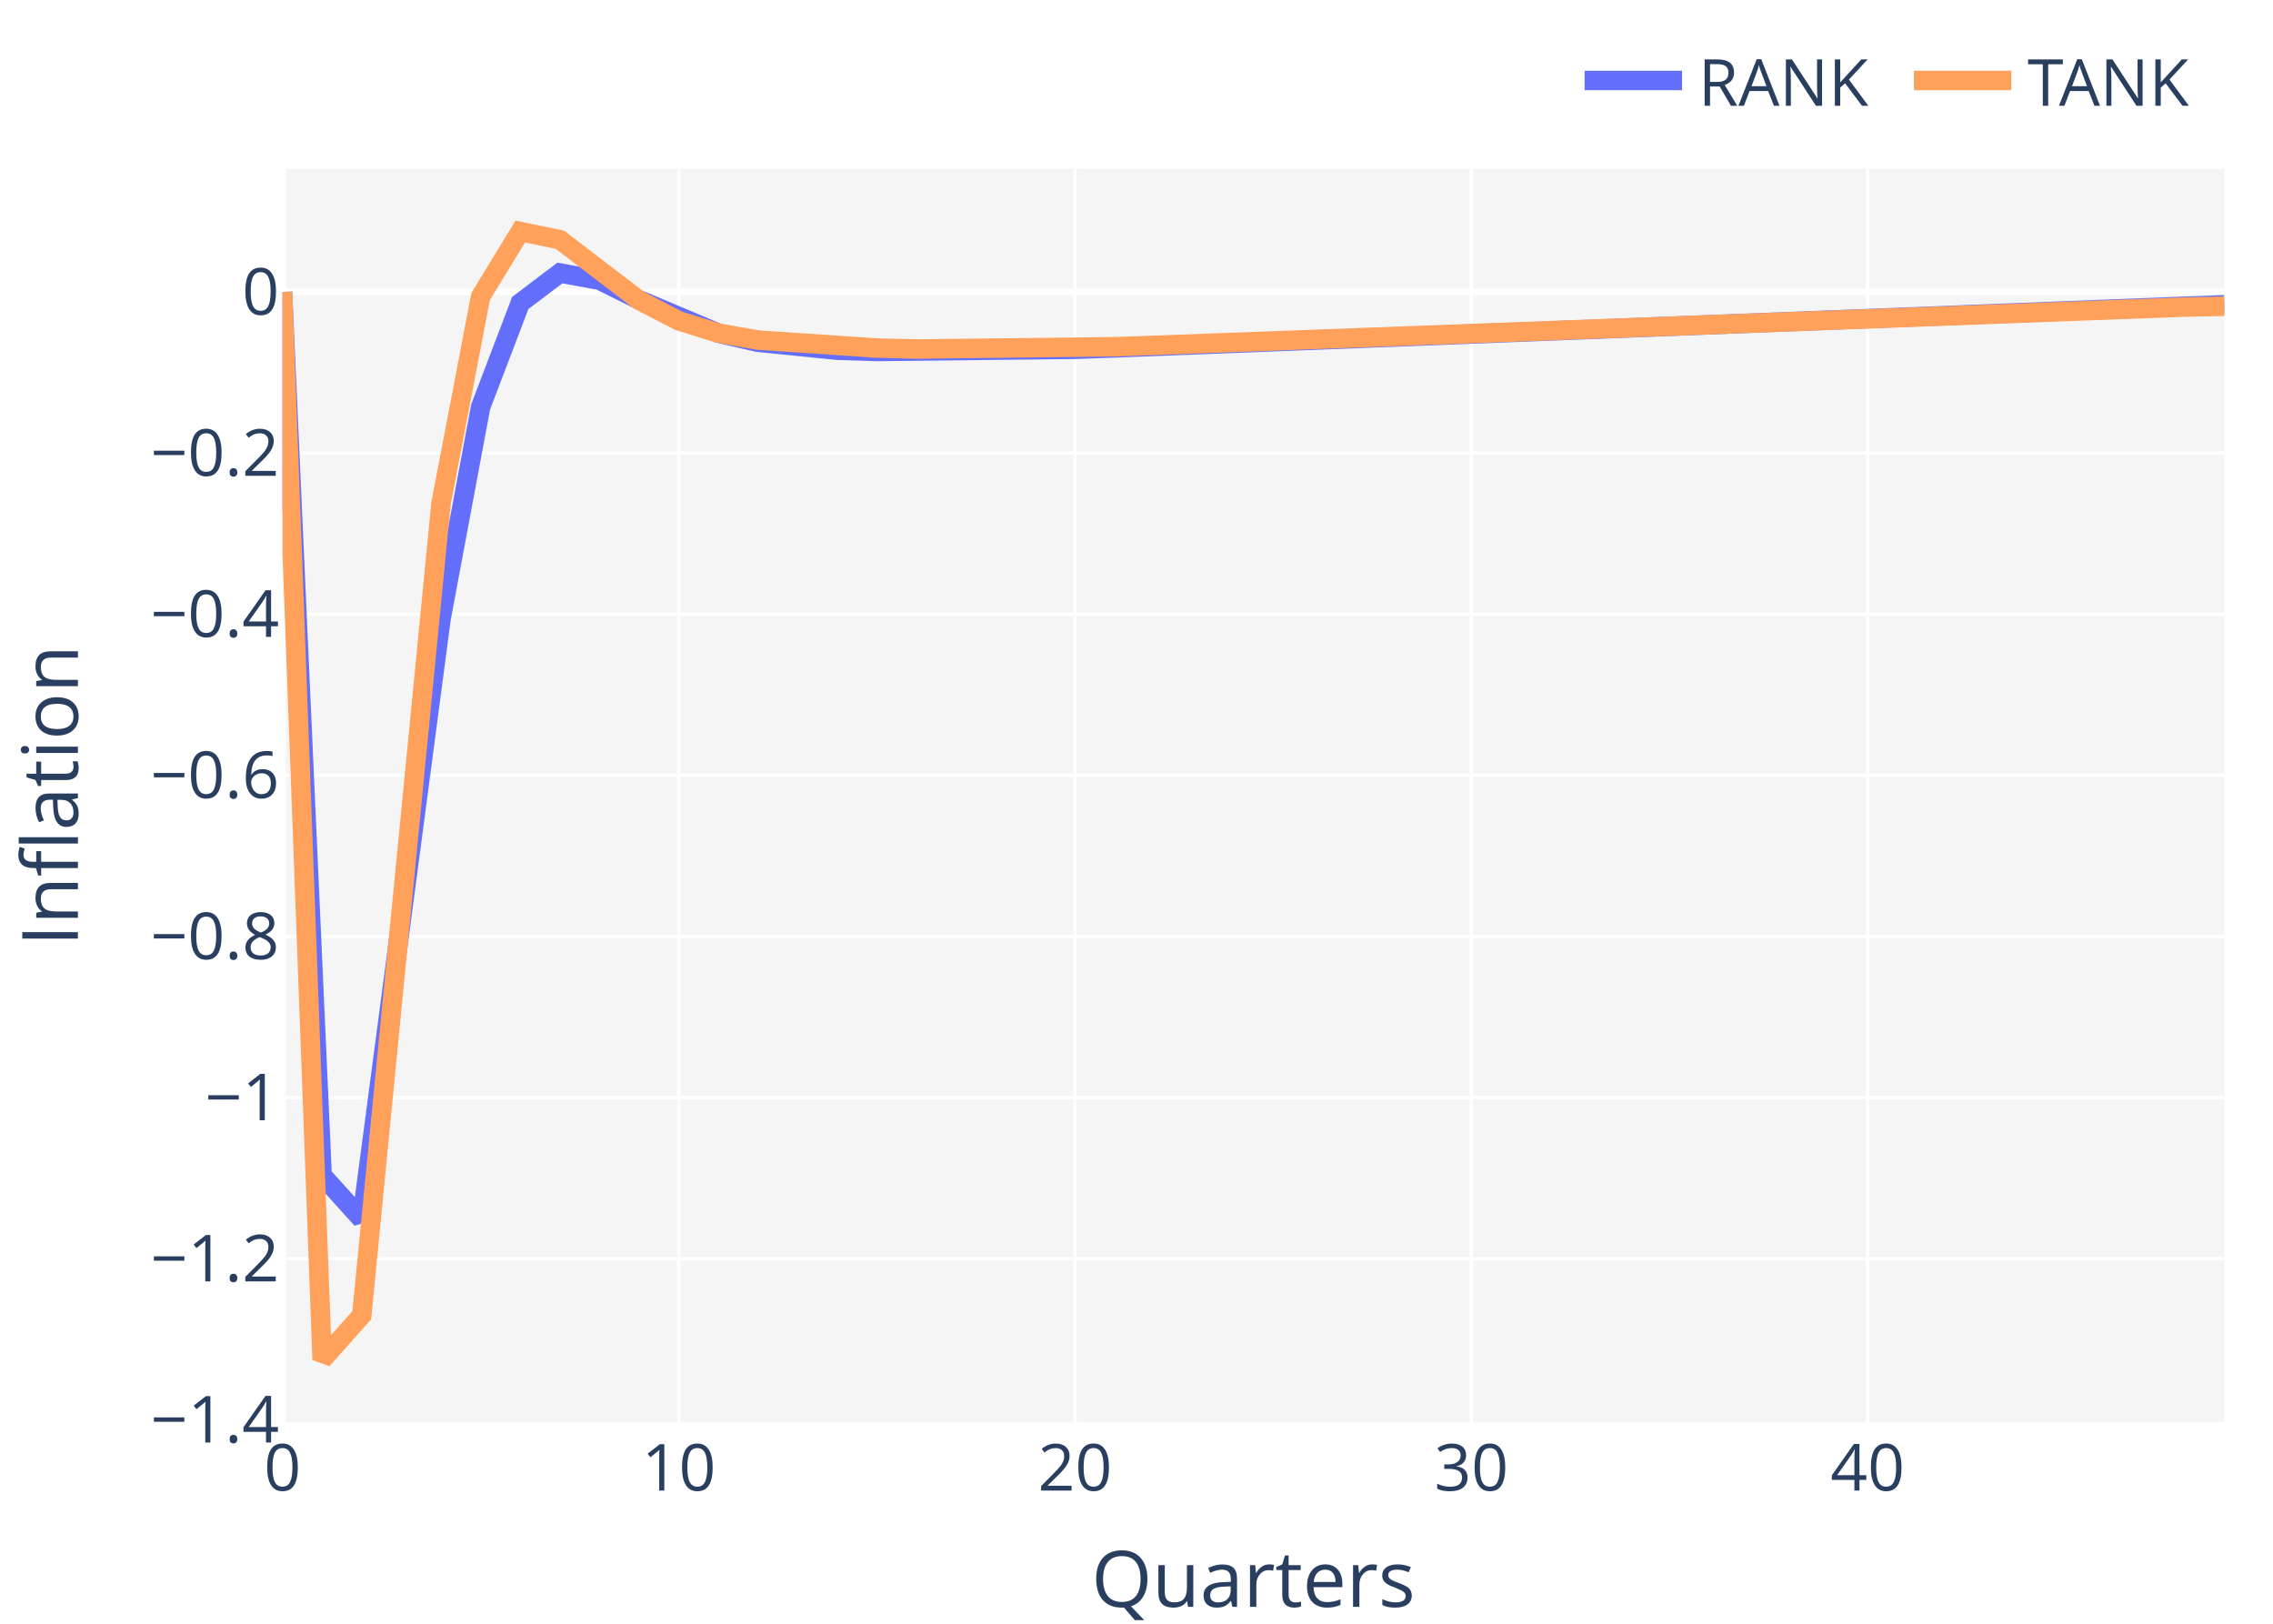
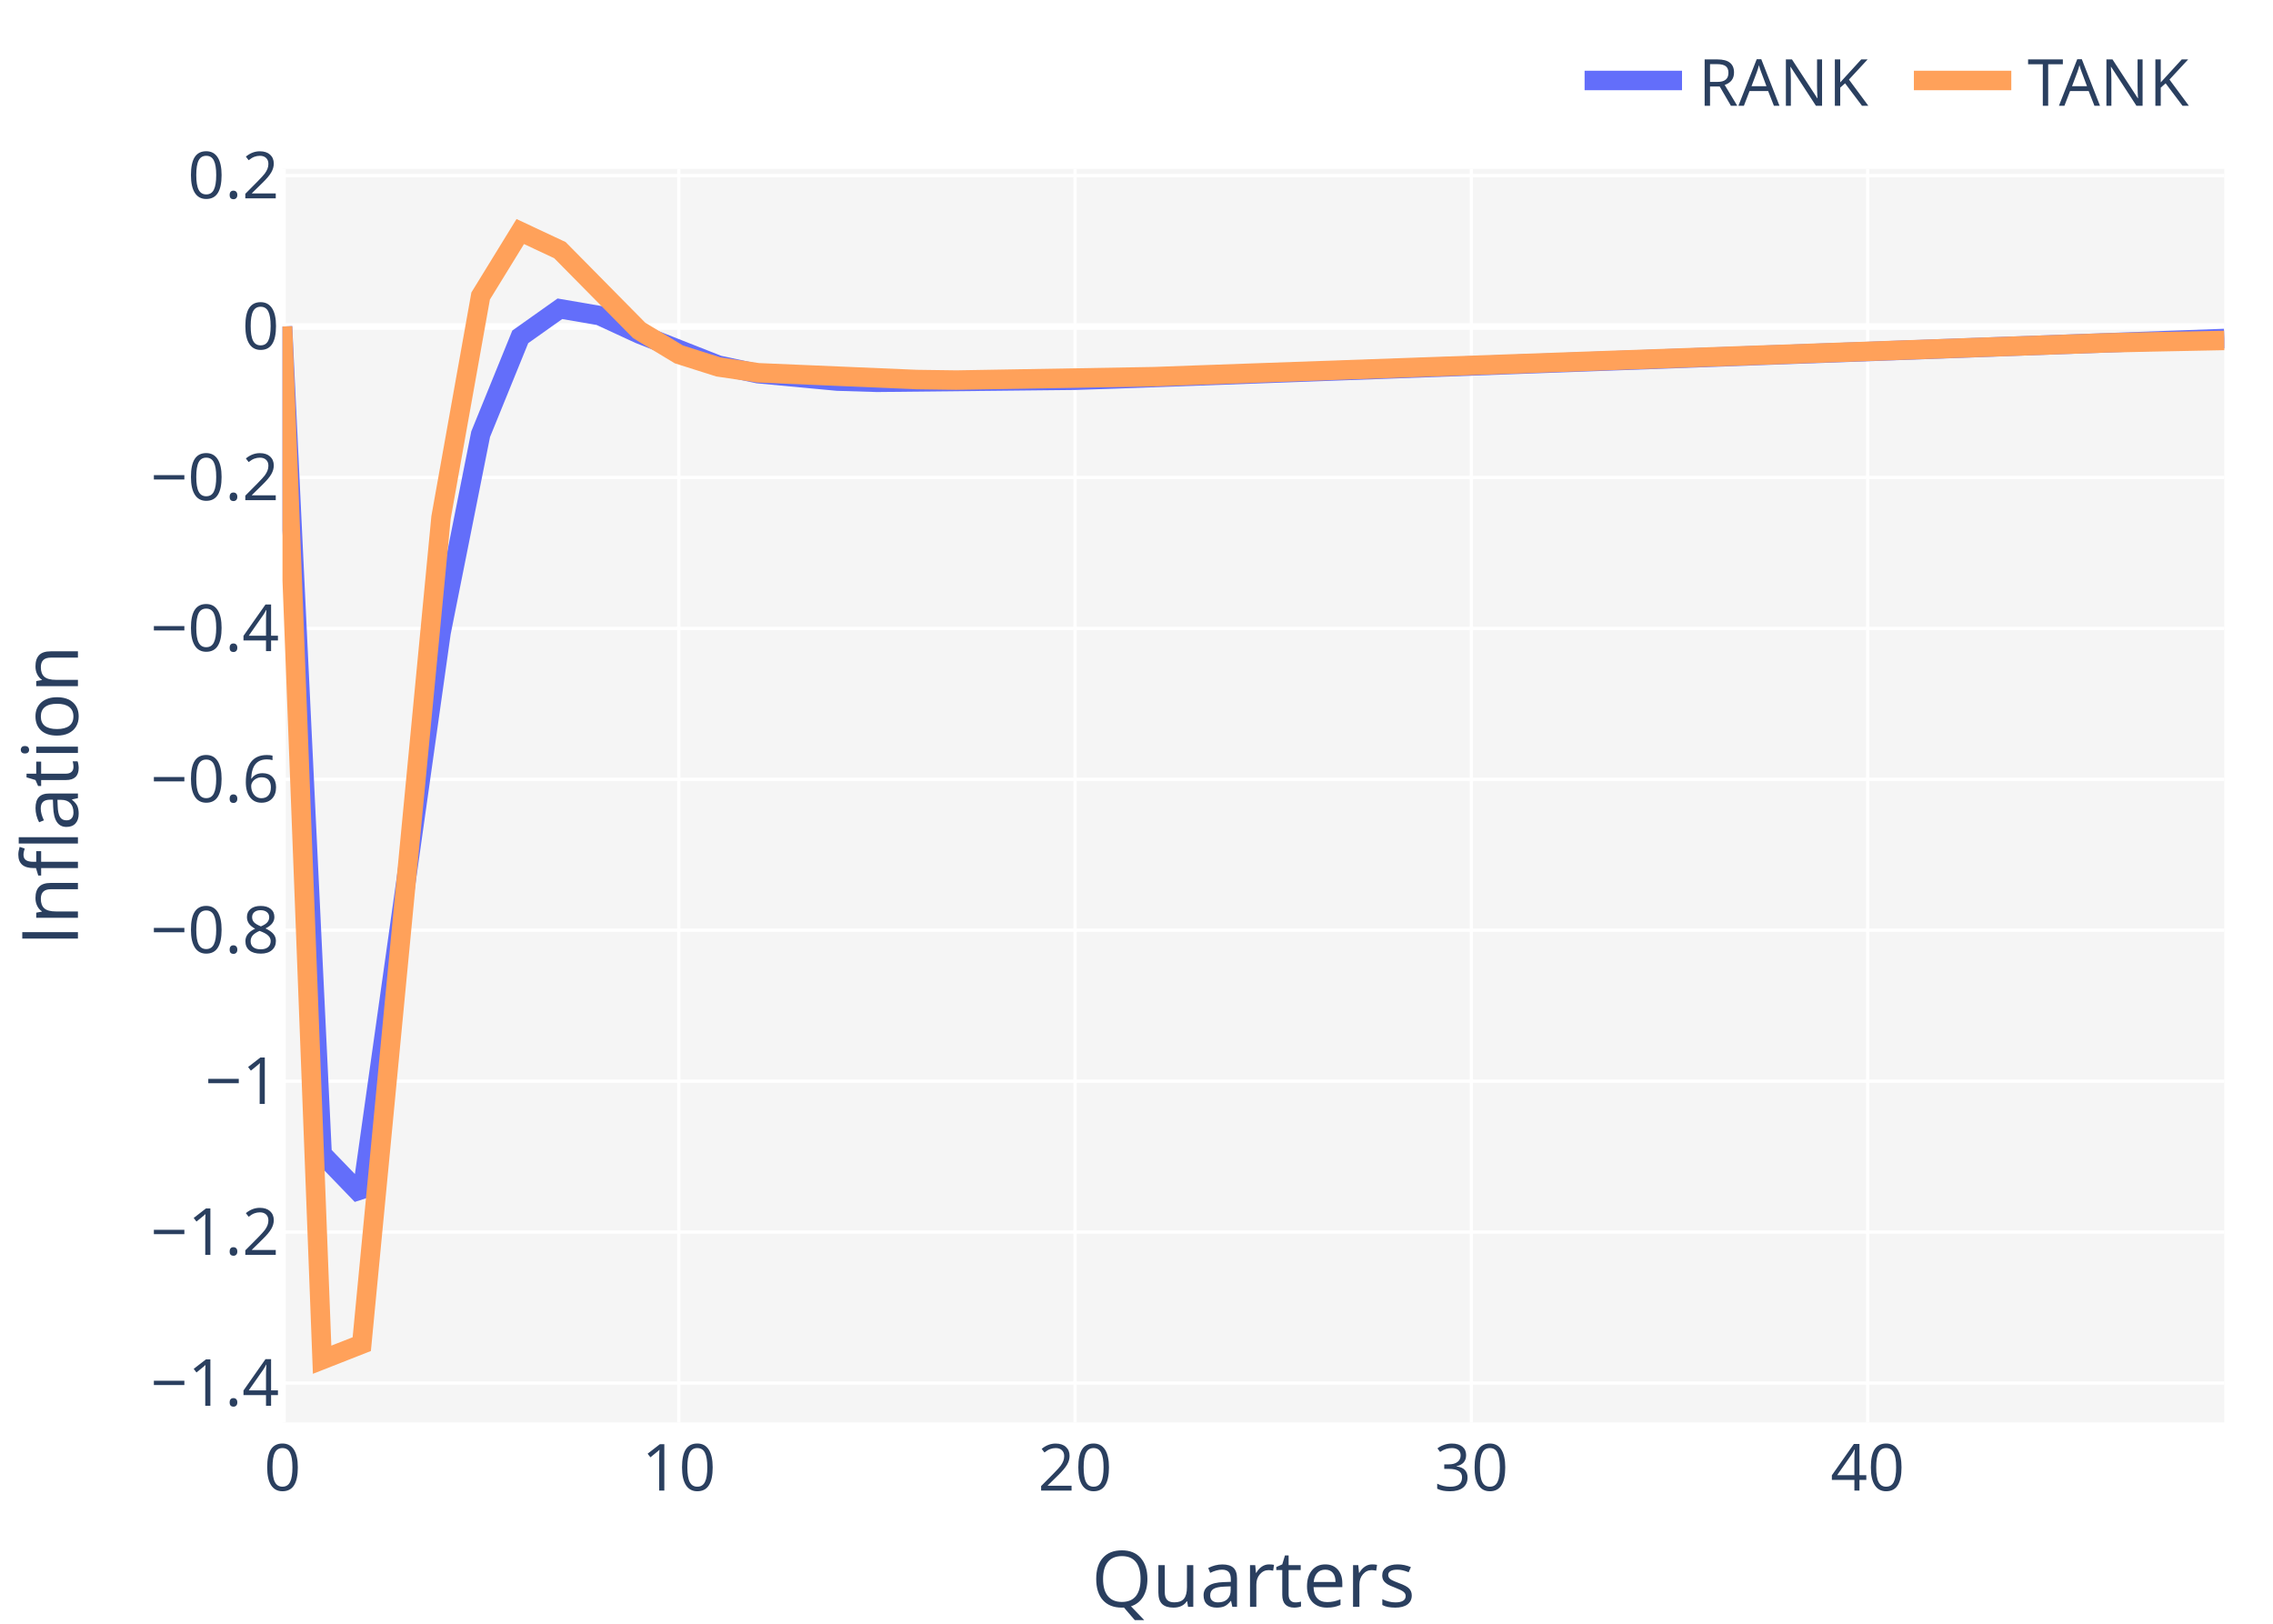
<svg xmlns="http://www.w3.org/2000/svg" class="main-svg" width="700" height="500" style="" viewBox="0 0 700 500">
  <rect x="0" y="0" width="700" height="500" style="fill: rgb(255, 255, 255); fill-opacity: 1;" />
-   <defs id="defs-cb0e7f">
+   <defs id="defs-99e8bf">
    <g class="clips">
-       <clipPath id="clipcb0e7fxyplot" class="plotclip">
+       <clipPath id="clip99e8bfxyplot" class="plotclip">
        <rect width="598" height="386" />
      </clipPath>
-       <clipPath class="axesclip" id="clipcb0e7fx">
+       <clipPath class="axesclip" id="clip99e8bfx">
        <rect x="87" y="0" width="598" height="500" />
      </clipPath>
-       <clipPath class="axesclip" id="clipcb0e7fy">
+       <clipPath class="axesclip" id="clip99e8bfy">
        <rect x="0" y="52" width="700" height="386" />
      </clipPath>
-       <clipPath class="axesclip" id="clipcb0e7fxy">
+       <clipPath class="axesclip" id="clip99e8bfxy">
        <rect x="87" y="52" width="598" height="386" />
      </clipPath>
    </g>
    <g class="gradients" />
    <g class="patterns" />
  </defs>
  <g class="bglayer">
    <rect class="bg" x="87" y="52" width="598" height="386" style="fill: rgb(245, 245, 245); fill-opacity: 1; stroke-width: 0;" />
  </g>
  <g class="layer-below">
    <g class="imagelayer" />
    <g class="shapelayer" />
  </g>
  <g class="cartesianlayer">
    <g class="subplot xy">
      <g class="layer-subplot">
        <g class="shapelayer" />
        <g class="imagelayer" />
      </g>
      <g class="minor-gridlayer">
        <g class="x" />
        <g class="y" />
      </g>
      <g class="gridlayer">
        <g class="x">
          <path class="xgrid crisp" transform="translate(209.04,0)" d="M0,52v386" style="stroke: rgb(255, 255, 255); stroke-opacity: 1; stroke-width: 1px;" />
          <path class="xgrid crisp" transform="translate(331.08,0)" d="M0,52v386" style="stroke: rgb(255, 255, 255); stroke-opacity: 1; stroke-width: 1px;" />
          <path class="xgrid crisp" transform="translate(453.12,0)" d="M0,52v386" style="stroke: rgb(255, 255, 255); stroke-opacity: 1; stroke-width: 1px;" />
          <path class="xgrid crisp" transform="translate(575.16,0)" d="M0,52v386" style="stroke: rgb(255, 255, 255); stroke-opacity: 1; stroke-width: 1px;" />
        </g>
        <g class="y">
-           <path class="ygrid crisp" transform="translate(0,387.58)" d="M87,0h598" style="stroke: rgb(255, 255, 255); stroke-opacity: 1; stroke-width: 1px;" />
-           <path class="ygrid crisp" transform="translate(0,337.96)" d="M87,0h598" style="stroke: rgb(255, 255, 255); stroke-opacity: 1; stroke-width: 1px;" />
-           <path class="ygrid crisp" transform="translate(0,288.35)" d="M87,0h598" style="stroke: rgb(255, 255, 255); stroke-opacity: 1; stroke-width: 1px;" />
-           <path class="ygrid crisp" transform="translate(0,238.74)" d="M87,0h598" style="stroke: rgb(255, 255, 255); stroke-opacity: 1; stroke-width: 1px;" />
-           <path class="ygrid crisp" transform="translate(0,189.12)" d="M87,0h598" style="stroke: rgb(255, 255, 255); stroke-opacity: 1; stroke-width: 1px;" />
-           <path class="ygrid crisp" transform="translate(0,139.51)" d="M87,0h598" style="stroke: rgb(255, 255, 255); stroke-opacity: 1; stroke-width: 1px;" />
+           <path class="ygrid crisp" transform="translate(0,425.88)" d="M87,0h598" style="stroke: rgb(255, 255, 255); stroke-opacity: 1; stroke-width: 1px;" />
+           <path class="ygrid crisp" transform="translate(0,379.41)" d="M87,0h598" style="stroke: rgb(255, 255, 255); stroke-opacity: 1; stroke-width: 1px;" />
+           <path class="ygrid crisp" transform="translate(0,332.93)" d="M87,0h598" style="stroke: rgb(255, 255, 255); stroke-opacity: 1; stroke-width: 1px;" />
+           <path class="ygrid crisp" transform="translate(0,286.45)" d="M87,0h598" style="stroke: rgb(255, 255, 255); stroke-opacity: 1; stroke-width: 1px;" />
+           <path class="ygrid crisp" transform="translate(0,239.98)" d="M87,0h598" style="stroke: rgb(255, 255, 255); stroke-opacity: 1; stroke-width: 1px;" />
+           <path class="ygrid crisp" transform="translate(0,193.5)" d="M87,0h598" style="stroke: rgb(255, 255, 255); stroke-opacity: 1; stroke-width: 1px;" />
+           <path class="ygrid crisp" transform="translate(0,147.02)" d="M87,0h598" style="stroke: rgb(255, 255, 255); stroke-opacity: 1; stroke-width: 1px;" />
+           <path class="ygrid crisp" transform="translate(0,54.07)" d="M87,0h598" style="stroke: rgb(255, 255, 255); stroke-opacity: 1; stroke-width: 1px;" />
        </g>
      </g>
      <g class="zerolinelayer">
        <path class="xzl zl crisp" transform="translate(87,0)" d="M0,52v386" style="stroke: rgb(255, 255, 255); stroke-opacity: 1; stroke-width: 2px;" />
-         <path class="yzl zl crisp" transform="translate(0,89.9)" d="M87,0h598" style="stroke: rgb(255, 255, 255); stroke-opacity: 1; stroke-width: 2px;" />
+         <path class="yzl zl crisp" transform="translate(0,100.55)" d="M87,0h598" style="stroke: rgb(255, 255, 255); stroke-opacity: 1; stroke-width: 2px;" />
      </g>
      <path class="xlines-below" />
      <path class="ylines-below" />
      <g class="overlines-below" />
      <g class="xaxislayer-below" />
      <g class="yaxislayer-below" />
      <g class="overaxes-below" />
-       <g class="plot" transform="translate(87,52)" clip-path="url(#clipcb0e7fxyplot)">
+       <g class="plot" transform="translate(87,52)" clip-path="url(#clip99e8bfxyplot)">
        <g class="scatterlayer mlayer">
-           <g class="trace scatter traced82e69" style="stroke-miterlimit: 2; opacity: 1;">
+           <g class="trace scatter tracebe873c" style="stroke-miterlimit: 2; opacity: 1;">
            <g class="fills" />
            <g class="errorbars" />
            <g class="lines">
-               <path class="js-line" d="M0,37.9L12.2,309.93L24.41,323.43L48.82,138.57L61.02,73.3L73.22,41.3L85.43,32.06L97.63,34.3L109.84,40.33L134.24,50.6L146.45,53.4L170.86,55.84L183.06,56.23L244.08,55.55L256.29,55.12L598,41.84" style="vector-effect: non-scaling-stroke; fill: none; stroke: rgb(99, 110, 250); stroke-opacity: 1; stroke-width: 6px; opacity: 1;" />
+               <path class="js-line" d="M0,48.55L12.2,303.38L24.41,316.03L48.82,142.86L61.02,81.71L73.22,51.73L85.43,43.08L97.63,45.18L109.84,50.82L134.24,60.45L146.45,63.06L170.86,65.35L183.06,65.72L244.08,65.08L256.29,64.68L598,52.24" style="vector-effect: non-scaling-stroke; fill: none; stroke: rgb(99, 110, 250); stroke-opacity: 1; stroke-width: 6px; opacity: 1;" />
            </g>
            <g class="points" />
            <g class="text" />
          </g>
-           <g class="trace scatter traceb08ab8" style="stroke-miterlimit: 2; opacity: 1;">
+           <g class="trace scatter trace9fa866" style="stroke-miterlimit: 2; opacity: 1;">
            <g class="fills" />
            <g class="errorbars" />
            <g class="lines">
-               <path class="js-line" d="M0,37.9L12.2,366.7L24.41,353.01L48.82,103.01L61.02,39.3L73.22,19.3L85.43,21.83L109.84,40.48L122.04,46.8L134.24,50.59L146.45,52.72L183.06,55.18L195.27,55.48L256.29,54.77L268.49,54.34L585.8,42.56L598,42.3" style="vector-effect: non-scaling-stroke; fill: none; stroke: rgb(255, 161, 90); stroke-opacity: 1; stroke-width: 6px; opacity: 1;" />
+               <path class="js-line" d="M0,48.55L12.2,366.7L24.41,361.9L48.82,107.35L61.02,39.15L73.22,19.3L85.43,25.02L109.84,49.74L122.04,57.12L134.24,60.99L146.45,62.79L195.27,64.87L207.47,65.04L268.49,63.99L280.69,63.54L561.39,53.59L573.59,53.32L598,52.83" style="vector-effect: non-scaling-stroke; fill: none; stroke: rgb(255, 161, 90); stroke-opacity: 1; stroke-width: 6px; opacity: 1;" />
            </g>
            <g class="points" />
            <g class="text" />
          </g>
        </g>
      </g>
      <g class="overplot" />
      <path class="xlines-above crisp" d="M0,0" style="fill: none;" />
      <path class="ylines-above crisp" d="M0,0" style="fill: none;" />
      <g class="overlines-above" />
      <g class="xaxislayer-above">
        <g class="xtick">
          <text text-anchor="middle" x="0" y="459" transform="translate(87,0)" style="font-family: 'Open Sans', verdana, arial, sans-serif; font-size: 20px; fill: rgb(42, 63, 95); fill-opacity: 1; white-space: pre; opacity: 1;">0</text>
        </g>
        <g class="xtick">
          <text text-anchor="middle" x="0" y="459" style="font-family: 'Open Sans', verdana, arial, sans-serif; font-size: 20px; fill: rgb(42, 63, 95); fill-opacity: 1; white-space: pre; opacity: 1;" transform="translate(209.04,0)">10</text>
        </g>
        <g class="xtick">
          <text text-anchor="middle" x="0" y="459" style="font-family: 'Open Sans', verdana, arial, sans-serif; font-size: 20px; fill: rgb(42, 63, 95); fill-opacity: 1; white-space: pre; opacity: 1;" transform="translate(331.08,0)">20</text>
        </g>
        <g class="xtick">
          <text text-anchor="middle" x="0" y="459" style="font-family: 'Open Sans', verdana, arial, sans-serif; font-size: 20px; fill: rgb(42, 63, 95); fill-opacity: 1; white-space: pre; opacity: 1;" transform="translate(453.12,0)">30</text>
        </g>
        <g class="xtick">
          <text text-anchor="middle" x="0" y="459" style="font-family: 'Open Sans', verdana, arial, sans-serif; font-size: 20px; fill: rgb(42, 63, 95); fill-opacity: 1; white-space: pre; opacity: 1;" transform="translate(575.16,0)">40</text>
        </g>
      </g>
      <g class="yaxislayer-above">
        <g class="ytick">
-           <text text-anchor="end" x="86" y="7" transform="translate(0,437.19)" style="font-family: 'Open Sans', verdana, arial, sans-serif; font-size: 20px; fill: rgb(42, 63, 95); fill-opacity: 1; white-space: pre; opacity: 1;">−1.4</text>
-         </g>
-         <g class="ytick">
-           <text text-anchor="end" x="86" y="7" style="font-family: 'Open Sans', verdana, arial, sans-serif; font-size: 20px; fill: rgb(42, 63, 95); fill-opacity: 1; white-space: pre; opacity: 1;" transform="translate(0,387.58)">−1.2</text>
-         </g>
-         <g class="ytick">
-           <text text-anchor="end" x="86" y="7" style="font-family: 'Open Sans', verdana, arial, sans-serif; font-size: 20px; fill: rgb(42, 63, 95); fill-opacity: 1; white-space: pre; opacity: 1;" transform="translate(0,337.96)">−1</text>
-         </g>
-         <g class="ytick">
-           <text text-anchor="end" x="86" y="7" style="font-family: 'Open Sans', verdana, arial, sans-serif; font-size: 20px; fill: rgb(42, 63, 95); fill-opacity: 1; white-space: pre; opacity: 1;" transform="translate(0,288.35)">−0.8</text>
-         </g>
-         <g class="ytick">
-           <text text-anchor="end" x="86" y="7" style="font-family: 'Open Sans', verdana, arial, sans-serif; font-size: 20px; fill: rgb(42, 63, 95); fill-opacity: 1; white-space: pre; opacity: 1;" transform="translate(0,238.74)">−0.6</text>
-         </g>
-         <g class="ytick">
-           <text text-anchor="end" x="86" y="7" style="font-family: 'Open Sans', verdana, arial, sans-serif; font-size: 20px; fill: rgb(42, 63, 95); fill-opacity: 1; white-space: pre; opacity: 1;" transform="translate(0,189.12)">−0.4</text>
-         </g>
-         <g class="ytick">
-           <text text-anchor="end" x="86" y="7" style="font-family: 'Open Sans', verdana, arial, sans-serif; font-size: 20px; fill: rgb(42, 63, 95); fill-opacity: 1; white-space: pre; opacity: 1;" transform="translate(0,139.51)">−0.2</text>
-         </g>
-         <g class="ytick">
-           <text text-anchor="end" x="86" y="7" style="font-family: 'Open Sans', verdana, arial, sans-serif; font-size: 20px; fill: rgb(42, 63, 95); fill-opacity: 1; white-space: pre; opacity: 1;" transform="translate(0,89.9)">0</text>
+           <text text-anchor="end" x="86" y="7" transform="translate(0,425.88)" style="font-family: 'Open Sans', verdana, arial, sans-serif; font-size: 20px; fill: rgb(42, 63, 95); fill-opacity: 1; white-space: pre; opacity: 1;">−1.4</text>
+         </g>
+         <g class="ytick">
+           <text text-anchor="end" x="86" y="7" style="font-family: 'Open Sans', verdana, arial, sans-serif; font-size: 20px; fill: rgb(42, 63, 95); fill-opacity: 1; white-space: pre; opacity: 1;" transform="translate(0,379.41)">−1.2</text>
+         </g>
+         <g class="ytick">
+           <text text-anchor="end" x="86" y="7" style="font-family: 'Open Sans', verdana, arial, sans-serif; font-size: 20px; fill: rgb(42, 63, 95); fill-opacity: 1; white-space: pre; opacity: 1;" transform="translate(0,332.93)">−1</text>
+         </g>
+         <g class="ytick">
+           <text text-anchor="end" x="86" y="7" style="font-family: 'Open Sans', verdana, arial, sans-serif; font-size: 20px; fill: rgb(42, 63, 95); fill-opacity: 1; white-space: pre; opacity: 1;" transform="translate(0,286.45)">−0.8</text>
+         </g>
+         <g class="ytick">
+           <text text-anchor="end" x="86" y="7" style="font-family: 'Open Sans', verdana, arial, sans-serif; font-size: 20px; fill: rgb(42, 63, 95); fill-opacity: 1; white-space: pre; opacity: 1;" transform="translate(0,239.98)">−0.6</text>
+         </g>
+         <g class="ytick">
+           <text text-anchor="end" x="86" y="7" style="font-family: 'Open Sans', verdana, arial, sans-serif; font-size: 20px; fill: rgb(42, 63, 95); fill-opacity: 1; white-space: pre; opacity: 1;" transform="translate(0,193.5)">−0.4</text>
+         </g>
+         <g class="ytick">
+           <text text-anchor="end" x="86" y="7" style="font-family: 'Open Sans', verdana, arial, sans-serif; font-size: 20px; fill: rgb(42, 63, 95); fill-opacity: 1; white-space: pre; opacity: 1;" transform="translate(0,147.02)">−0.2</text>
+         </g>
+         <g class="ytick">
+           <text text-anchor="end" x="86" y="7" style="font-family: 'Open Sans', verdana, arial, sans-serif; font-size: 20px; fill: rgb(42, 63, 95); fill-opacity: 1; white-space: pre; opacity: 1;" transform="translate(0,100.55)">0</text>
+         </g>
+         <g class="ytick">
+           <text text-anchor="end" x="86" y="7" style="font-family: 'Open Sans', verdana, arial, sans-serif; font-size: 20px; fill: rgb(42, 63, 95); fill-opacity: 1; white-space: pre; opacity: 1;" transform="translate(0,54.07)">0.2</text>
        </g>
      </g>
      <g class="overaxes-above" />
    </g>
  </g>
  <g class="polarlayer" />
  <g class="smithlayer" />
  <g class="ternarylayer" />
  <g class="geolayer" />
  <g class="funnelarealayer" />
  <g class="pielayer" />
  <g class="iciclelayer" />
  <g class="treemaplayer" />
  <g class="sunburstlayer" />
  <g class="glimages" />
-   <defs id="topdefs-cb0e7f">
+   <defs id="topdefs-99e8bf">
    <g class="clips" />
-     <clipPath id="legendcb0e7f">
+     <clipPath id="legend99e8bf">
      <rect width="202" height="39" x="0" y="0" />
    </clipPath>
  </defs>
  <g class="layer-above">
    <g class="imagelayer" />
    <g class="shapelayer" />
  </g>
  <g class="infolayer">
    <g class="legend" pointer-events="all" transform="translate(483,5.28)">
      <rect class="bg" shape-rendering="crispEdges" width="202" height="39" x="0" y="0" style="stroke: rgb(68, 68, 68); stroke-opacity: 1; fill: rgb(255, 255, 255); fill-opacity: 1; stroke-width: 0px;" />
-       <g class="scrollbox" transform="" clip-path="url(#legendcb0e7f)">
+       <g class="scrollbox" transform="" clip-path="url(#legend99e8bf)">
        <g class="groups" transform="">
          <g class="traces" transform="translate(0,19.5)" style="opacity: 1;">
            <text class="legendtext" text-anchor="start" x="40" y="7.8" style="font-family: 'Open Sans', verdana, arial, sans-serif; font-size: 20px; fill: rgb(42, 63, 95); fill-opacity: 1; white-space: pre;">RANK</text>
            <g class="layers" style="opacity: 1;">
              <g class="legendfill" />
              <g class="legendlines">
                <path class="js-line" d="M5,0h30" style="fill: none; stroke: rgb(99, 110, 250); stroke-opacity: 1; stroke-width: 6px;" />
              </g>
              <g class="legendsymbols">
                <g class="legendpoints" />
              </g>
            </g>
            <rect class="legendtoggle" x="0" y="-14.5" width="98.906" height="29" style="fill: rgb(0, 0, 0); fill-opacity: 0;" />
          </g>
        </g>
        <g class="groups" transform="translate(101.4062,0)">
          <g class="traces" transform="translate(0,19.5)" style="opacity: 1;">
            <text class="legendtext" text-anchor="start" x="40" y="7.8" style="font-family: 'Open Sans', verdana, arial, sans-serif; font-size: 20px; fill: rgb(42, 63, 95); fill-opacity: 1; white-space: pre;">TANK</text>
            <g class="layers" style="opacity: 1;">
              <g class="legendfill" />
              <g class="legendlines">
                <path class="js-line" d="M5,0h30" style="fill: none; stroke: rgb(255, 161, 90); stroke-opacity: 1; stroke-width: 6px;" />
              </g>
              <g class="legendsymbols">
                <g class="legendpoints" />
              </g>
            </g>
            <rect class="legendtoggle" x="0" y="-14.5" width="97.328" height="29" style="fill: rgb(0, 0, 0); fill-opacity: 0;" />
          </g>
        </g>
      </g>
      <rect class="scrollbar" rx="20" ry="3" width="0" height="0" x="0" y="0" style="fill: rgb(128, 139, 164); fill-opacity: 1;" />
    </g>
    <g class="g-gtitle" />
    <g class="g-xtitle">
      <text class="xtitle" x="386" y="494.8" text-anchor="middle" style="font-family: 'Open Sans', verdana, arial, sans-serif; font-size: 24px; fill: rgb(42, 63, 95); opacity: 1; font-weight: normal; white-space: pre;">Quarters</text>
    </g>
    <g class="g-ytitle" transform="translate(18.87793,0)">
      <text class="ytitle" transform="rotate(-90,5.121875,245)" x="5.122" y="245" text-anchor="middle" style="font-family: 'Open Sans', verdana, arial, sans-serif; font-size: 24px; fill: rgb(42, 63, 95); opacity: 1; font-weight: normal; white-space: pre;">Inflation</text>
    </g>
  </g>
</svg>
